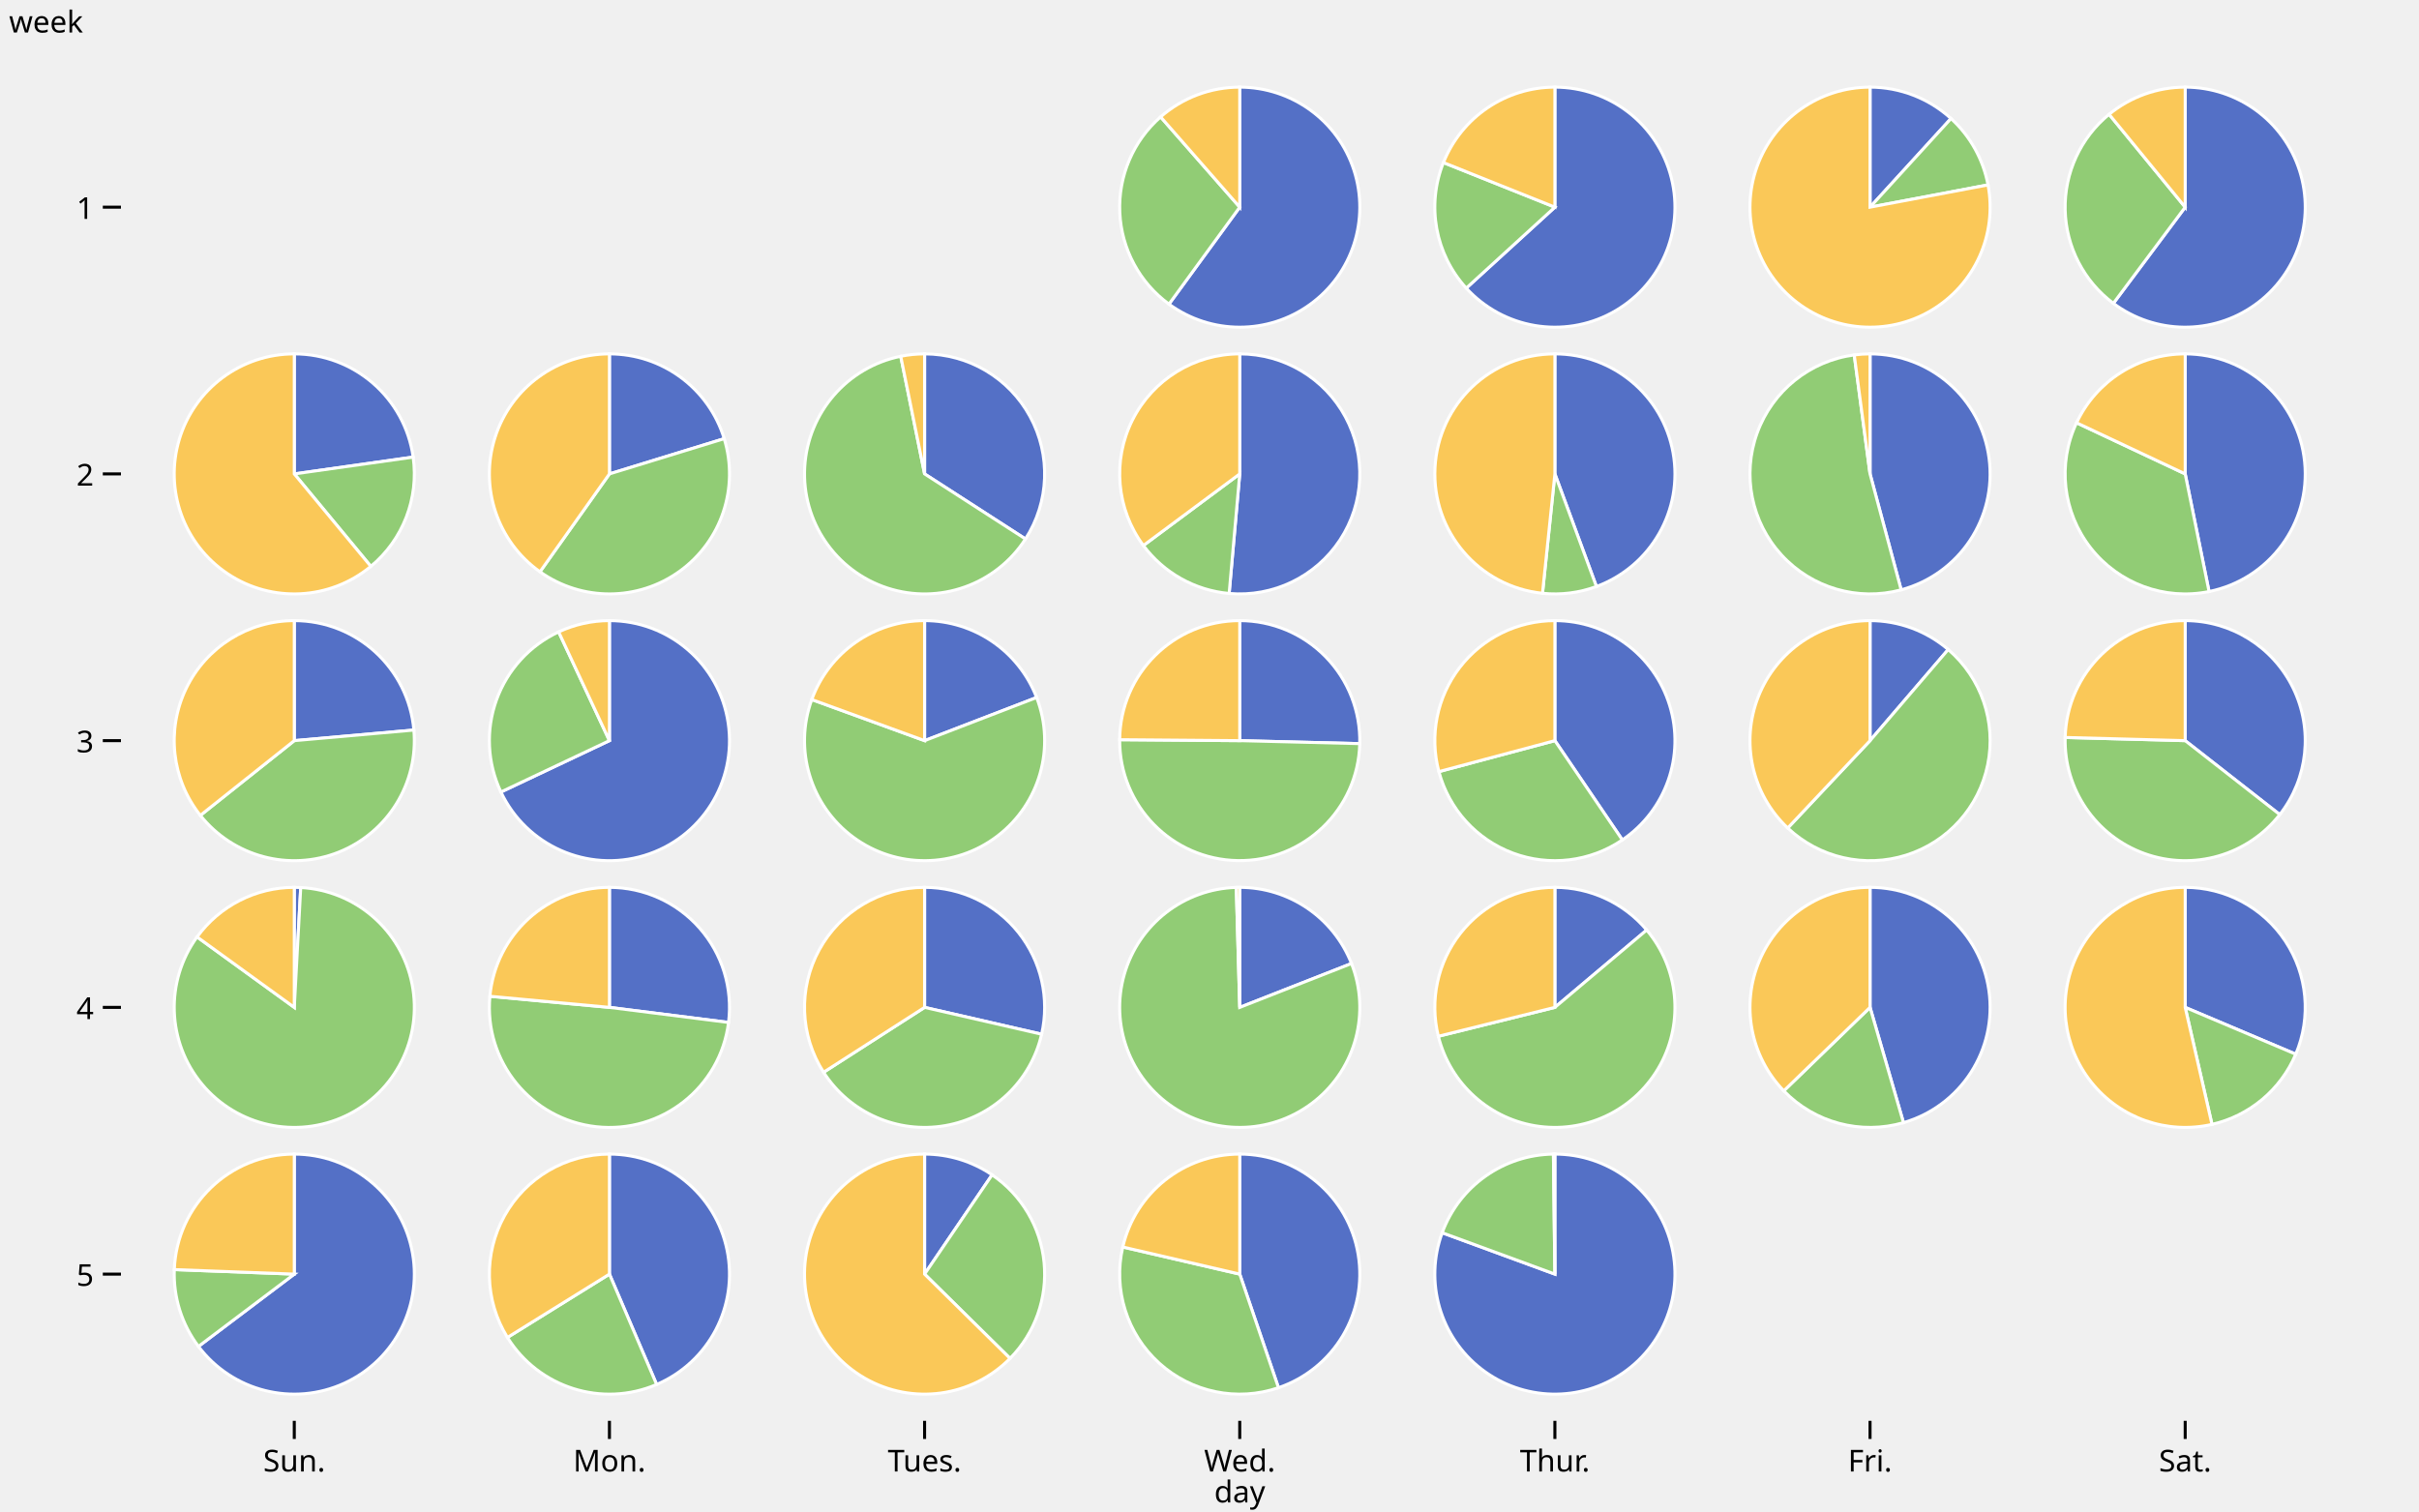
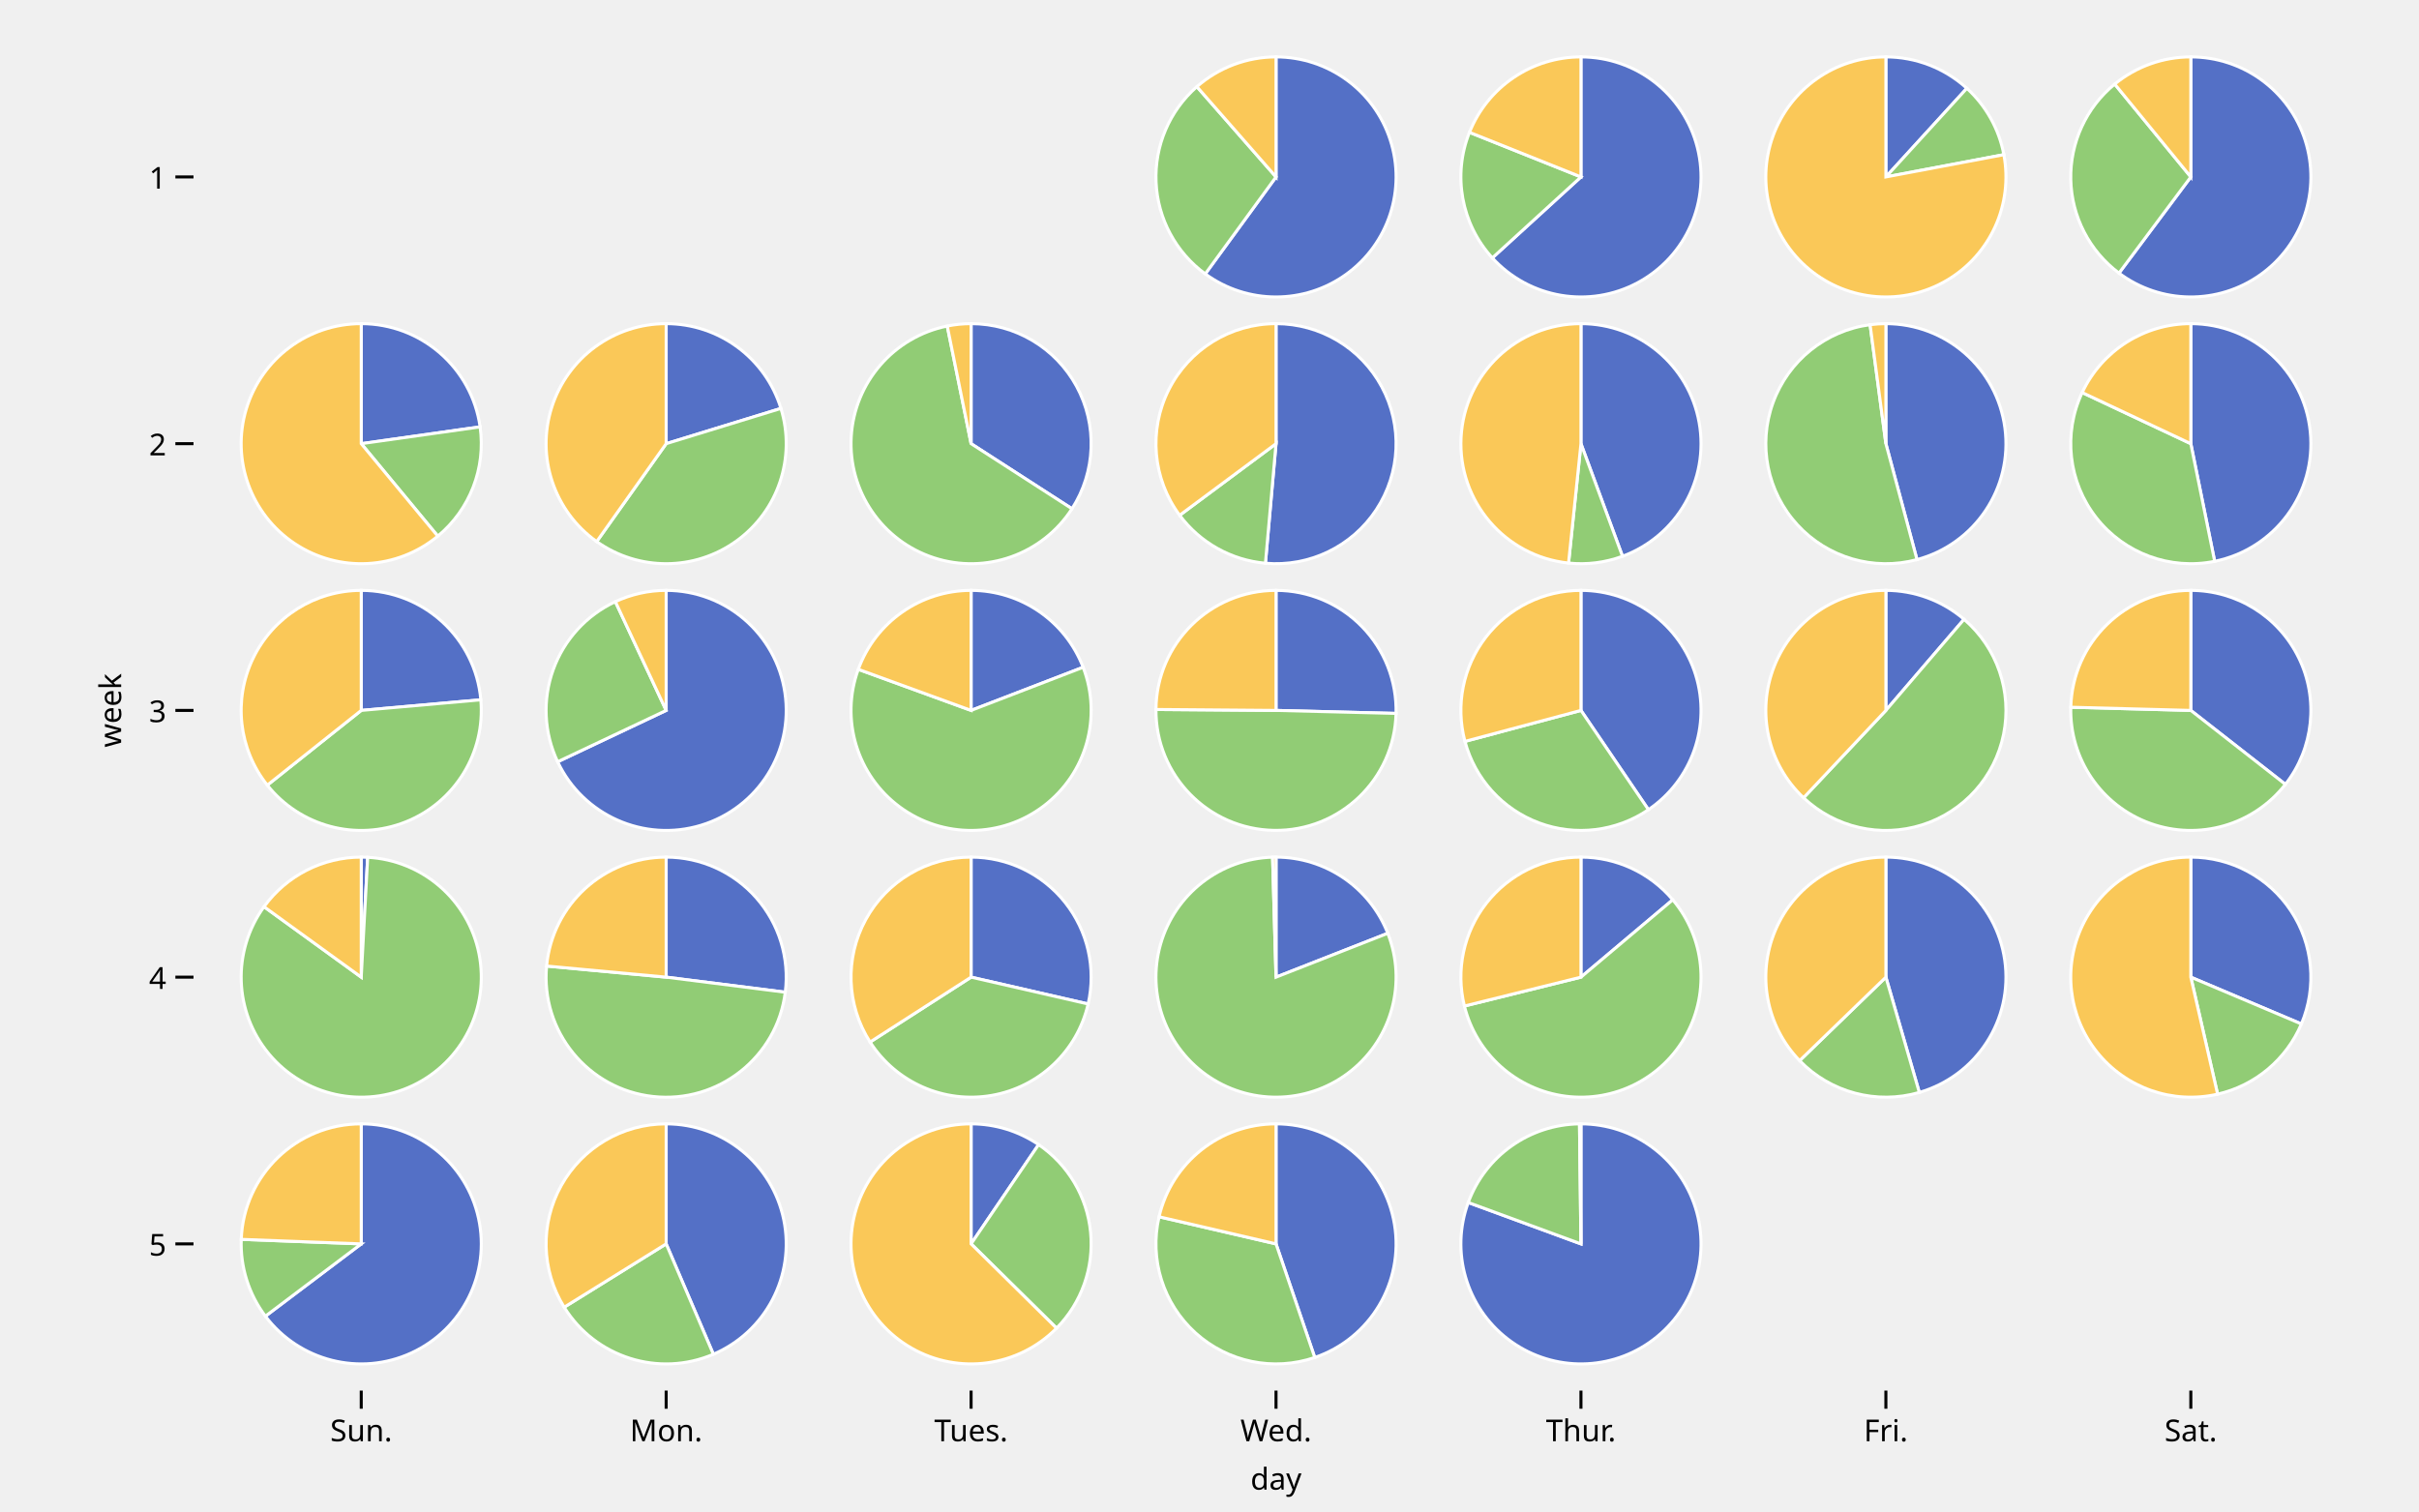
<svg xmlns="http://www.w3.org/2000/svg" width="800" height="500" viewBox="0 0 800 500">
-   <line x1="97.324" y1="470" x2="97.324" y2="476" stroke="currentColor" stroke-width="1" />
-   <line x1="201.549" y1="470" x2="201.549" y2="476" stroke="currentColor" stroke-width="1" />
-   <line x1="305.775" y1="470" x2="305.775" y2="476" stroke="currentColor" stroke-width="1" />
-   <line x1="410" y1="470" x2="410" y2="476" stroke="currentColor" stroke-width="1" />
-   <line x1="514.225" y1="470" x2="514.225" y2="476" stroke="currentColor" stroke-width="1" />
-   <line x1="618.451" y1="470" x2="618.451" y2="476" stroke="currentColor" stroke-width="1" />
-   <line x1="722.676" y1="470" x2="722.676" y2="476" stroke="currentColor" stroke-width="1" />
-   <text x="97.324" y="479" font-family="system-ui, sans-serif" font-size="10" text-anchor="middle" dominant-baseline="text-before-edge" fill="currentColor">Sun.</text>
-   <text x="201.549" y="479" font-family="system-ui, sans-serif" font-size="10" text-anchor="middle" dominant-baseline="text-before-edge" fill="currentColor">Mon.</text>
-   <text x="305.775" y="479" font-family="system-ui, sans-serif" font-size="10" text-anchor="middle" dominant-baseline="text-before-edge" fill="currentColor">Tues.</text>
-   <text x="410" y="479" font-family="system-ui, sans-serif" font-size="10" text-anchor="middle" dominant-baseline="text-before-edge" fill="currentColor">Wed.</text>
-   <text x="514.225" y="479" font-family="system-ui, sans-serif" font-size="10" text-anchor="middle" dominant-baseline="text-before-edge" fill="currentColor">Thur.</text>
-   <text x="618.451" y="479" font-family="system-ui, sans-serif" font-size="10" text-anchor="middle" dominant-baseline="text-before-edge" fill="currentColor">Fri.</text>
-   <text x="722.676" y="479" font-family="system-ui, sans-serif" font-size="10" text-anchor="middle" dominant-baseline="text-before-edge" fill="currentColor">Sat.</text>
-   <text x="410" y="497" font-family="system-ui, sans-serif" font-size="10" text-anchor="middle" fill="currentColor">day</text>
-   <line x1="40" y1="68.529" x2="34" y2="68.529" stroke="currentColor" stroke-width="1" />
-   <line x1="40" y1="156.765" x2="34" y2="156.765" stroke="currentColor" stroke-width="1" />
-   <line x1="40" y1="245" x2="34" y2="245" stroke="currentColor" stroke-width="1" />
-   <line x1="40" y1="333.235" x2="34" y2="333.235" stroke="currentColor" stroke-width="1" />
-   <line x1="40" y1="421.471" x2="34" y2="421.471" stroke="currentColor" stroke-width="1" />
-   <text x="31" y="68.529" font-family="system-ui, sans-serif" font-size="10" text-anchor="end" dominant-baseline="central" fill="currentColor">1</text>
-   <text x="31" y="156.765" font-family="system-ui, sans-serif" font-size="10" text-anchor="end" dominant-baseline="central" fill="currentColor">2</text>
-   <text x="31" y="245" font-family="system-ui, sans-serif" font-size="10" text-anchor="end" dominant-baseline="central" fill="currentColor">3</text>
-   <text x="31" y="333.235" font-family="system-ui, sans-serif" font-size="10" text-anchor="end" dominant-baseline="central" fill="currentColor">4</text>
-   <text x="31" y="421.471" font-family="system-ui, sans-serif" font-size="10" text-anchor="end" dominant-baseline="central" fill="currentColor">5</text>
-   <text x="3" y="3" font-family="system-ui, sans-serif" font-size="10" text-anchor="start" dominant-baseline="text-before-edge" fill="currentColor">week</text>
-   <g transform="translate(363.0986,28.82353)">
-     <path d="M-23.404,32.075A39.706,39.706,0,1,0,0,-39.706L0,0Z" transform="translate(46.90141,39.70588)" fill="#5470c6" stroke="white" />
-     <path d="M-26.173,-29.858A39.706,39.706,0,0,0,-23.404,32.075L0,0Z" transform="translate(46.90141,39.70588)" fill="#91cc75" stroke="white" />
-     <path d="M0,-39.706A39.706,39.706,0,0,0,-26.173,-29.858L0,0Z" transform="translate(46.90141,39.70588)" fill="#fac858" stroke="white" />
+   <line x1="119.465" y1="460" x2="119.465" y2="466" stroke="currentColor" stroke-width="1" />
+   <line x1="220.31" y1="460" x2="220.31" y2="466" stroke="currentColor" stroke-width="1" />
+   <line x1="321.155" y1="460" x2="321.155" y2="466" stroke="currentColor" stroke-width="1" />
+   <line x1="422" y1="460" x2="422" y2="466" stroke="currentColor" stroke-width="1" />
+   <line x1="522.845" y1="460" x2="522.845" y2="466" stroke="currentColor" stroke-width="1" />
+   <line x1="623.69" y1="460" x2="623.69" y2="466" stroke="currentColor" stroke-width="1" />
+   <line x1="724.535" y1="460" x2="724.535" y2="466" stroke="currentColor" stroke-width="1" />
+   <text x="119.465" y="469" font-family="system-ui, sans-serif" font-size="10" text-anchor="middle" dominant-baseline="text-before-edge" fill="currentColor">Sun.</text>
+   <text x="220.31" y="469" font-family="system-ui, sans-serif" font-size="10" text-anchor="middle" dominant-baseline="text-before-edge" fill="currentColor">Mon.</text>
+   <text x="321.155" y="469" font-family="system-ui, sans-serif" font-size="10" text-anchor="middle" dominant-baseline="text-before-edge" fill="currentColor">Tues.</text>
+   <text x="422" y="469" font-family="system-ui, sans-serif" font-size="10" text-anchor="middle" dominant-baseline="text-before-edge" fill="currentColor">Wed.</text>
+   <text x="522.845" y="469" font-family="system-ui, sans-serif" font-size="10" text-anchor="middle" dominant-baseline="text-before-edge" fill="currentColor">Thur.</text>
+   <text x="623.69" y="469" font-family="system-ui, sans-serif" font-size="10" text-anchor="middle" dominant-baseline="text-before-edge" fill="currentColor">Fri.</text>
+   <text x="724.535" y="469" font-family="system-ui, sans-serif" font-size="10" text-anchor="middle" dominant-baseline="text-before-edge" fill="currentColor">Sat.</text>
+   <text x="422" y="485" font-family="system-ui, sans-serif" font-size="10" text-anchor="middle" dominant-baseline="text-before-edge" fill="currentColor">day</text>
+   <line x1="64" y1="58.529" x2="58" y2="58.529" stroke="currentColor" stroke-width="1" />
+   <line x1="64" y1="146.765" x2="58" y2="146.765" stroke="currentColor" stroke-width="1" />
+   <line x1="64" y1="235" x2="58" y2="235" stroke="currentColor" stroke-width="1" />
+   <line x1="64" y1="323.235" x2="58" y2="323.235" stroke="currentColor" stroke-width="1" />
+   <line x1="64" y1="411.471" x2="58" y2="411.471" stroke="currentColor" stroke-width="1" />
+   <text x="55" y="58.529" font-family="system-ui, sans-serif" font-size="10" text-anchor="end" dominant-baseline="central" fill="currentColor">1</text>
+   <text x="55" y="146.765" font-family="system-ui, sans-serif" font-size="10" text-anchor="end" dominant-baseline="central" fill="currentColor">2</text>
+   <text x="55" y="235" font-family="system-ui, sans-serif" font-size="10" text-anchor="end" dominant-baseline="central" fill="currentColor">3</text>
+   <text x="55" y="323.235" font-family="system-ui, sans-serif" font-size="10" text-anchor="end" dominant-baseline="central" fill="currentColor">4</text>
+   <text x="55" y="411.471" font-family="system-ui, sans-serif" font-size="10" text-anchor="end" dominant-baseline="central" fill="currentColor">5</text>
+   <text x="43" y="235" transform="rotate(-90,43,235)" font-family="system-ui, sans-serif" font-size="10" text-anchor="middle" dominant-baseline="text-after-edge" fill="currentColor">week</text>
+   <g transform="translate(376.6197,18.82353)">
+     <path d="M-23.404,32.075A39.706,39.706,0,1,0,0,-39.706L0,0Z" transform="translate(45.38028,39.70588)" fill="#5470c6" stroke="white" />
+     <path d="M-26.173,-29.858A39.706,39.706,0,0,0,-23.404,32.075L0,0Z" transform="translate(45.38028,39.70588)" fill="#91cc75" stroke="white" />
+     <path d="M0,-39.706A39.706,39.706,0,0,0,-26.173,-29.858L0,0Z" transform="translate(45.38028,39.70588)" fill="#fac858" stroke="white" />
  </g>
-   <g transform="translate(363.0986,117.0588)">
-     <path d="M-3.505,39.551A39.706,39.706,0,1,0,0,-39.706L0,0Z" transform="translate(46.90141,39.70588)" fill="#5470c6" stroke="white" />
-     <path d="M-31.869,23.683A39.706,39.706,0,0,0,-3.505,39.551L0,0Z" transform="translate(46.90141,39.70588)" fill="#91cc75" stroke="white" />
-     <path d="M0,-39.706A39.706,39.706,0,0,0,-31.869,23.683L0,0Z" transform="translate(46.90141,39.70588)" fill="#fac858" stroke="white" />
+   <g transform="translate(376.6197,107.0588)">
+     <path d="M-3.505,39.551A39.706,39.706,0,1,0,0,-39.706L0,0Z" transform="translate(45.38028,39.70588)" fill="#5470c6" stroke="white" />
+     <path d="M-31.869,23.683A39.706,39.706,0,0,0,-3.505,39.551L0,0Z" transform="translate(45.38028,39.70588)" fill="#91cc75" stroke="white" />
+     <path d="M0,-39.706A39.706,39.706,0,0,0,-31.869,23.683L0,0Z" transform="translate(45.38028,39.70588)" fill="#fac858" stroke="white" />
  </g>
-   <g transform="translate(363.0986,205.2941)">
-     <path d="M39.693,0.993A39.706,39.706,0,0,0,0,-39.706L0,0Z" transform="translate(46.90141,39.70588)" fill="#5470c6" stroke="white" />
-     <path d="M-39.705,-0.311A39.706,39.706,0,0,0,39.693,0.993L0,0Z" transform="translate(46.90141,39.70588)" fill="#91cc75" stroke="white" />
-     <path d="M0,-39.706A39.706,39.706,0,0,0,-39.705,-0.311L0,0Z" transform="translate(46.90141,39.70588)" fill="#fac858" stroke="white" />
+   <g transform="translate(376.6197,195.2941)">
+     <path d="M39.693,0.993A39.706,39.706,0,0,0,0,-39.706L0,0Z" transform="translate(45.38028,39.70588)" fill="#5470c6" stroke="white" />
+     <path d="M-39.705,-0.311A39.706,39.706,0,0,0,39.693,0.993L0,0Z" transform="translate(45.38028,39.70588)" fill="#91cc75" stroke="white" />
+     <path d="M0,-39.706A39.706,39.706,0,0,0,-39.705,-0.311L0,0Z" transform="translate(45.38028,39.70588)" fill="#fac858" stroke="white" />
  </g>
-   <g transform="translate(363.0986,293.5294)">
-     <path d="M36.96,-14.508A39.706,39.706,0,0,0,0,-39.706L0,0Z" transform="translate(46.90141,39.70588)" fill="#5470c6" stroke="white" />
-     <path d="M-1.136,-39.69A39.706,39.706,0,1,0,36.96,-14.508L0,0Z" transform="translate(46.90141,39.70588)" fill="#91cc75" stroke="white" />
-     <path d="M0,-39.706A39.706,39.706,0,0,0,-1.136,-39.69L0,0Z" transform="translate(46.90141,39.70588)" fill="#fac858" stroke="white" />
+   <g transform="translate(376.6197,283.5294)">
+     <path d="M36.96,-14.508A39.706,39.706,0,0,0,0,-39.706L0,0Z" transform="translate(45.38028,39.70588)" fill="#5470c6" stroke="white" />
+     <path d="M-1.136,-39.69A39.706,39.706,0,1,0,36.96,-14.508L0,0Z" transform="translate(45.38028,39.70588)" fill="#91cc75" stroke="white" />
+     <path d="M0,-39.706A39.706,39.706,0,0,0,-1.136,-39.69L0,0Z" transform="translate(45.38028,39.70588)" fill="#fac858" stroke="white" />
  </g>
-   <g transform="translate(363.0986,381.7647)">
-     <path d="M12.811,37.582A39.706,39.706,0,0,0,0,-39.706L0,0Z" transform="translate(46.90141,39.70588)" fill="#5470c6" stroke="white" />
-     <path d="M-38.68,-8.969A39.706,39.706,0,0,0,12.811,37.582L0,0Z" transform="translate(46.90141,39.70588)" fill="#91cc75" stroke="white" />
-     <path d="M0,-39.706A39.706,39.706,0,0,0,-38.68,-8.969L0,0Z" transform="translate(46.90141,39.70588)" fill="#fac858" stroke="white" />
+   <g transform="translate(376.6197,371.7647)">
+     <path d="M12.811,37.582A39.706,39.706,0,0,0,0,-39.706L0,0Z" transform="translate(45.38028,39.70588)" fill="#5470c6" stroke="white" />
+     <path d="M-38.68,-8.969A39.706,39.706,0,0,0,12.811,37.582L0,0Z" transform="translate(45.38028,39.70588)" fill="#91cc75" stroke="white" />
+     <path d="M0,-39.706A39.706,39.706,0,0,0,-38.68,-8.969L0,0Z" transform="translate(45.38028,39.70588)" fill="#fac858" stroke="white" />
  </g>
-   <g transform="translate(467.3239,28.82353)">
-     <path d="M-29.312,26.784A39.706,39.706,0,1,0,0,-39.706L0,0Z" transform="translate(46.90141,39.70588)" fill="#5470c6" stroke="white" />
-     <path d="M-36.862,-14.755A39.706,39.706,0,0,0,-29.312,26.784L0,0Z" transform="translate(46.90141,39.70588)" fill="#91cc75" stroke="white" />
-     <path d="M0,-39.706A39.706,39.706,0,0,0,-36.862,-14.755L0,0Z" transform="translate(46.90141,39.70588)" fill="#fac858" stroke="white" />
+   <g transform="translate(477.4648,18.82353)">
+     <path d="M-29.312,26.784A39.706,39.706,0,1,0,0,-39.706L0,0Z" transform="translate(45.38028,39.70588)" fill="#5470c6" stroke="white" />
+     <path d="M-36.862,-14.755A39.706,39.706,0,0,0,-29.312,26.784L0,0Z" transform="translate(45.38028,39.70588)" fill="#91cc75" stroke="white" />
+     <path d="M0,-39.706A39.706,39.706,0,0,0,-36.862,-14.755L0,0Z" transform="translate(45.38028,39.70588)" fill="#fac858" stroke="white" />
  </g>
-   <g transform="translate(467.3239,117.0588)">
-     <path d="M13.745,37.251A39.706,39.706,0,0,0,0,-39.706L0,0Z" transform="translate(46.90141,39.70588)" fill="#5470c6" stroke="white" />
-     <path d="M-4.102,39.493A39.706,39.706,0,0,0,13.745,37.251L0,0Z" transform="translate(46.90141,39.70588)" fill="#91cc75" stroke="white" />
-     <path d="M0,-39.706A39.706,39.706,0,0,0,-4.102,39.493L0,0Z" transform="translate(46.90141,39.70588)" fill="#fac858" stroke="white" />
+   <g transform="translate(477.4648,107.0588)">
+     <path d="M13.745,37.251A39.706,39.706,0,0,0,0,-39.706L0,0Z" transform="translate(45.38028,39.70588)" fill="#5470c6" stroke="white" />
+     <path d="M-4.102,39.493A39.706,39.706,0,0,0,13.745,37.251L0,0Z" transform="translate(45.38028,39.70588)" fill="#91cc75" stroke="white" />
+     <path d="M0,-39.706A39.706,39.706,0,0,0,-4.102,39.493L0,0Z" transform="translate(45.38028,39.70588)" fill="#fac858" stroke="white" />
  </g>
-   <g transform="translate(467.3239,205.2941)">
-     <path d="M22.315,32.842A39.706,39.706,0,0,0,0,-39.706L0,0Z" transform="translate(46.90141,39.70588)" fill="#5470c6" stroke="white" />
-     <path d="M-38.361,10.247A39.706,39.706,0,0,0,22.315,32.842L0,0Z" transform="translate(46.90141,39.70588)" fill="#91cc75" stroke="white" />
-     <path d="M0,-39.706A39.706,39.706,0,0,0,-38.361,10.247L0,0Z" transform="translate(46.90141,39.70588)" fill="#fac858" stroke="white" />
+   <g transform="translate(477.4648,195.2941)">
+     <path d="M22.315,32.842A39.706,39.706,0,0,0,0,-39.706L0,0Z" transform="translate(45.38028,39.70588)" fill="#5470c6" stroke="white" />
+     <path d="M-38.361,10.247A39.706,39.706,0,0,0,22.315,32.842L0,0Z" transform="translate(45.38028,39.70588)" fill="#91cc75" stroke="white" />
+     <path d="M0,-39.706A39.706,39.706,0,0,0,-38.361,10.247L0,0Z" transform="translate(45.38028,39.70588)" fill="#fac858" stroke="white" />
  </g>
-   <g transform="translate(467.3239,293.5294)">
-     <path d="M30.363,-25.586A39.706,39.706,0,0,0,0,-39.706L0,0Z" transform="translate(46.90141,39.70588)" fill="#5470c6" stroke="white" />
-     <path d="M-38.539,9.554A39.706,39.706,0,1,0,30.363,-25.586L0,0Z" transform="translate(46.90141,39.70588)" fill="#91cc75" stroke="white" />
-     <path d="M0,-39.706A39.706,39.706,0,0,0,-38.539,9.554L0,0Z" transform="translate(46.90141,39.70588)" fill="#fac858" stroke="white" />
+   <g transform="translate(477.4648,283.5294)">
+     <path d="M30.363,-25.586A39.706,39.706,0,0,0,0,-39.706L0,0Z" transform="translate(45.38028,39.70588)" fill="#5470c6" stroke="white" />
+     <path d="M-38.539,9.554A39.706,39.706,0,1,0,30.363,-25.586L0,0Z" transform="translate(45.38028,39.70588)" fill="#91cc75" stroke="white" />
+     <path d="M0,-39.706A39.706,39.706,0,0,0,-38.539,9.554L0,0Z" transform="translate(45.38028,39.70588)" fill="#fac858" stroke="white" />
  </g>
-   <g transform="translate(467.3239,381.7647)">
-     <path d="M-37.271,-13.689A39.706,39.706,0,1,0,0,-39.706L0,0Z" transform="translate(46.90141,39.70588)" fill="#5470c6" stroke="white" />
-     <path d="M-0.482,-39.703A39.706,39.706,0,0,0,-37.271,-13.689L0,0Z" transform="translate(46.90141,39.70588)" fill="#91cc75" stroke="white" />
-     <path d="M0,-39.706A39.706,39.706,0,0,0,-0.482,-39.703L0,0Z" transform="translate(46.90141,39.70588)" fill="#fac858" stroke="white" />
+   <g transform="translate(477.4648,371.7647)">
+     <path d="M-37.271,-13.689A39.706,39.706,0,1,0,0,-39.706L0,0Z" transform="translate(45.38028,39.70588)" fill="#5470c6" stroke="white" />
+     <path d="M-0.482,-39.703A39.706,39.706,0,0,0,-37.271,-13.689L0,0Z" transform="translate(45.38028,39.70588)" fill="#91cc75" stroke="white" />
+     <path d="M0,-39.706A39.706,39.706,0,0,0,-0.482,-39.703L0,0Z" transform="translate(45.38028,39.70588)" fill="#fac858" stroke="white" />
  </g>
-   <g transform="translate(571.5493,28.82353)">
-     <path d="M26.778,-29.317A39.706,39.706,0,0,0,0,-39.706L0,0Z" transform="translate(46.90141,39.70588)" fill="#5470c6" stroke="white" />
-     <path d="M39.017,-7.365A39.706,39.706,0,0,0,26.778,-29.317L0,0Z" transform="translate(46.90141,39.70588)" fill="#91cc75" stroke="white" />
-     <path d="M0,-39.706A39.706,39.706,0,1,0,39.017,-7.365L0,0Z" transform="translate(46.90141,39.70588)" fill="#fac858" stroke="white" />
+   <g transform="translate(578.3099,18.82353)">
+     <path d="M26.778,-29.317A39.706,39.706,0,0,0,0,-39.706L0,0Z" transform="translate(45.38028,39.70588)" fill="#5470c6" stroke="white" />
+     <path d="M39.017,-7.365A39.706,39.706,0,0,0,26.778,-29.317L0,0Z" transform="translate(45.38028,39.70588)" fill="#91cc75" stroke="white" />
+     <path d="M0,-39.706A39.706,39.706,0,1,0,39.017,-7.365L0,0Z" transform="translate(45.38028,39.70588)" fill="#fac858" stroke="white" />
  </g>
-   <g transform="translate(571.5493,117.0588)">
-     <path d="M10.288,38.35A39.706,39.706,0,0,0,0,-39.706L0,0Z" transform="translate(46.90141,39.70588)" fill="#5470c6" stroke="white" />
-     <path d="M-5.224,-39.361A39.706,39.706,0,1,0,10.288,38.35L0,0Z" transform="translate(46.90141,39.70588)" fill="#91cc75" stroke="white" />
-     <path d="M0,-39.706A39.706,39.706,0,0,0,-5.224,-39.361L0,0Z" transform="translate(46.90141,39.70588)" fill="#fac858" stroke="white" />
+   <g transform="translate(578.3099,107.0588)">
+     <path d="M10.288,38.35A39.706,39.706,0,0,0,0,-39.706L0,0Z" transform="translate(45.38028,39.70588)" fill="#5470c6" stroke="white" />
+     <path d="M-5.224,-39.361A39.706,39.706,0,1,0,10.288,38.35L0,0Z" transform="translate(45.38028,39.70588)" fill="#91cc75" stroke="white" />
+     <path d="M0,-39.706A39.706,39.706,0,0,0,-5.224,-39.361L0,0Z" transform="translate(45.38028,39.70588)" fill="#fac858" stroke="white" />
  </g>
-   <g transform="translate(571.5493,205.2941)">
-     <path d="M25.852,-30.137A39.706,39.706,0,0,0,0,-39.706L0,0Z" transform="translate(46.90141,39.70588)" fill="#5470c6" stroke="white" />
-     <path d="M-27.225,28.902A39.706,39.706,0,1,0,25.852,-30.137L0,0Z" transform="translate(46.90141,39.70588)" fill="#91cc75" stroke="white" />
-     <path d="M0,-39.706A39.706,39.706,0,0,0,-27.225,28.902L0,0Z" transform="translate(46.90141,39.70588)" fill="#fac858" stroke="white" />
+   <g transform="translate(578.3099,195.2941)">
+     <path d="M25.852,-30.137A39.706,39.706,0,0,0,0,-39.706L0,0Z" transform="translate(45.38028,39.70588)" fill="#5470c6" stroke="white" />
+     <path d="M-27.225,28.902A39.706,39.706,0,1,0,25.852,-30.137L0,0Z" transform="translate(45.38028,39.70588)" fill="#91cc75" stroke="white" />
+     <path d="M0,-39.706A39.706,39.706,0,0,0,-27.225,28.902L0,0Z" transform="translate(45.38028,39.70588)" fill="#fac858" stroke="white" />
  </g>
-   <g transform="translate(571.5493,293.5294)">
-     <path d="M11.059,38.135A39.706,39.706,0,0,0,0,-39.706L0,0Z" transform="translate(46.90141,39.70588)" fill="#5470c6" stroke="white" />
-     <path d="M-28.527,27.618A39.706,39.706,0,0,0,11.059,38.135L0,0Z" transform="translate(46.90141,39.70588)" fill="#91cc75" stroke="white" />
-     <path d="M0,-39.706A39.706,39.706,0,0,0,-28.527,27.618L0,0Z" transform="translate(46.90141,39.70588)" fill="#fac858" stroke="white" />
+   <g transform="translate(578.3099,283.5294)">
+     <path d="M11.059,38.135A39.706,39.706,0,0,0,0,-39.706L0,0Z" transform="translate(45.38028,39.70588)" fill="#5470c6" stroke="white" />
+     <path d="M-28.527,27.618A39.706,39.706,0,0,0,11.059,38.135L0,0Z" transform="translate(45.38028,39.70588)" fill="#91cc75" stroke="white" />
+     <path d="M0,-39.706A39.706,39.706,0,0,0,-28.527,27.618L0,0Z" transform="translate(45.38028,39.70588)" fill="#fac858" stroke="white" />
  </g>
-   <g transform="translate(675.7746,28.82353)">
-     <path d="M-23.755,31.816A39.706,39.706,0,1,0,0,-39.706L0,0Z" transform="translate(46.90141,39.70588)" fill="#5470c6" stroke="white" />
-     <path d="M-25.163,-30.715A39.706,39.706,0,0,0,-23.755,31.816L0,0Z" transform="translate(46.90141,39.70588)" fill="#91cc75" stroke="white" />
-     <path d="M0,-39.706A39.706,39.706,0,0,0,-25.163,-30.715L0,0Z" transform="translate(46.90141,39.70588)" fill="#fac858" stroke="white" />
+   <g transform="translate(679.1549,18.82353)">
+     <path d="M-23.755,31.816A39.706,39.706,0,1,0,0,-39.706L0,0Z" transform="translate(45.38028,39.70588)" fill="#5470c6" stroke="white" />
+     <path d="M-25.163,-30.715A39.706,39.706,0,0,0,-23.755,31.816L0,0Z" transform="translate(45.38028,39.70588)" fill="#91cc75" stroke="white" />
+     <path d="M0,-39.706A39.706,39.706,0,0,0,-25.163,-30.715L0,0Z" transform="translate(45.38028,39.70588)" fill="#fac858" stroke="white" />
  </g>
-   <g transform="translate(675.7746,117.0588)">
-     <path d="M7.894,38.913A39.706,39.706,0,0,0,0,-39.706L0,0Z" transform="translate(46.90141,39.70588)" fill="#5470c6" stroke="white" />
-     <path d="M-35.924,-16.913A39.706,39.706,0,0,0,7.894,38.913L0,0Z" transform="translate(46.90141,39.70588)" fill="#91cc75" stroke="white" />
-     <path d="M0,-39.706A39.706,39.706,0,0,0,-35.924,-16.913L0,0Z" transform="translate(46.90141,39.70588)" fill="#fac858" stroke="white" />
+   <g transform="translate(679.1549,107.0588)">
+     <path d="M7.894,38.913A39.706,39.706,0,0,0,0,-39.706L0,0Z" transform="translate(45.38028,39.70588)" fill="#5470c6" stroke="white" />
+     <path d="M-35.924,-16.913A39.706,39.706,0,0,0,7.894,38.913L0,0Z" transform="translate(45.38028,39.70588)" fill="#91cc75" stroke="white" />
+     <path d="M0,-39.706A39.706,39.706,0,0,0,-35.924,-16.913L0,0Z" transform="translate(45.38028,39.70588)" fill="#fac858" stroke="white" />
  </g>
-   <g transform="translate(675.7746,205.2941)">
-     <path d="M31.279,24.458A39.706,39.706,0,0,0,0,-39.706L0,0Z" transform="translate(46.90141,39.70588)" fill="#5470c6" stroke="white" />
-     <path d="M-39.692,-1.05A39.706,39.706,0,0,0,31.279,24.458L0,0Z" transform="translate(46.90141,39.70588)" fill="#91cc75" stroke="white" />
-     <path d="M0,-39.706A39.706,39.706,0,0,0,-39.692,-1.05L0,0Z" transform="translate(46.90141,39.70588)" fill="#fac858" stroke="white" />
+   <g transform="translate(679.1549,195.2941)">
+     <path d="M31.279,24.458A39.706,39.706,0,0,0,0,-39.706L0,0Z" transform="translate(45.38028,39.70588)" fill="#5470c6" stroke="white" />
+     <path d="M-39.692,-1.05A39.706,39.706,0,0,0,31.279,24.458L0,0Z" transform="translate(45.38028,39.70588)" fill="#91cc75" stroke="white" />
+     <path d="M0,-39.706A39.706,39.706,0,0,0,-39.692,-1.05L0,0Z" transform="translate(45.38028,39.70588)" fill="#fac858" stroke="white" />
  </g>
-   <g transform="translate(675.7746,293.5294)">
-     <path d="M36.563,15.481A39.706,39.706,0,0,0,0,-39.706L0,0Z" transform="translate(46.90141,39.70588)" fill="#5470c6" stroke="white" />
-     <path d="M8.861,38.704A39.706,39.706,0,0,0,36.563,15.481L0,0Z" transform="translate(46.90141,39.70588)" fill="#91cc75" stroke="white" />
-     <path d="M0,-39.706A39.706,39.706,0,1,0,8.861,38.704L0,0Z" transform="translate(46.90141,39.70588)" fill="#fac858" stroke="white" />
+   <g transform="translate(679.1549,283.5294)">
+     <path d="M36.563,15.481A39.706,39.706,0,0,0,0,-39.706L0,0Z" transform="translate(45.38028,39.70588)" fill="#5470c6" stroke="white" />
+     <path d="M8.861,38.704A39.706,39.706,0,0,0,36.563,15.481L0,0Z" transform="translate(45.38028,39.70588)" fill="#91cc75" stroke="white" />
+     <path d="M0,-39.706A39.706,39.706,0,1,0,8.861,38.704L0,0Z" transform="translate(45.38028,39.70588)" fill="#fac858" stroke="white" />
  </g>
-   <g transform="translate(50.42254,117.0588)">
-     <path d="M39.315,-5.561A39.706,39.706,0,0,0,0,-39.706L0,0Z" transform="translate(46.90141,39.70588)" fill="#5470c6" stroke="white" />
-     <path d="M25.319,30.586A39.706,39.706,0,0,0,39.315,-5.561L0,0Z" transform="translate(46.90141,39.70588)" fill="#91cc75" stroke="white" />
-     <path d="M0,-39.706A39.706,39.706,0,1,0,25.319,30.586L0,0Z" transform="translate(46.90141,39.70588)" fill="#fac858" stroke="white" />
+   <g transform="translate(74.08451,107.0588)">
+     <path d="M39.315,-5.561A39.706,39.706,0,0,0,0,-39.706L0,0Z" transform="translate(45.38028,39.70588)" fill="#5470c6" stroke="white" />
+     <path d="M25.319,30.586A39.706,39.706,0,0,0,39.315,-5.561L0,0Z" transform="translate(45.38028,39.70588)" fill="#91cc75" stroke="white" />
+     <path d="M0,-39.706A39.706,39.706,0,1,0,25.319,30.586L0,0Z" transform="translate(45.38028,39.70588)" fill="#fac858" stroke="white" />
  </g>
-   <g transform="translate(50.42254,205.2941)">
-     <path d="M39.551,-3.507A39.706,39.706,0,0,0,0,-39.706L0,0Z" transform="translate(46.90141,39.70588)" fill="#5470c6" stroke="white" />
-     <path d="M-31.068,24.726A39.706,39.706,0,0,0,39.551,-3.507L0,0Z" transform="translate(46.90141,39.70588)" fill="#91cc75" stroke="white" />
-     <path d="M0,-39.706A39.706,39.706,0,0,0,-31.068,24.726L0,0Z" transform="translate(46.90141,39.70588)" fill="#fac858" stroke="white" />
+   <g transform="translate(74.08451,195.2941)">
+     <path d="M39.551,-3.507A39.706,39.706,0,0,0,0,-39.706L0,0Z" transform="translate(45.38028,39.70588)" fill="#5470c6" stroke="white" />
+     <path d="M-31.068,24.726A39.706,39.706,0,0,0,39.551,-3.507L0,0Z" transform="translate(45.38028,39.70588)" fill="#91cc75" stroke="white" />
+     <path d="M0,-39.706A39.706,39.706,0,0,0,-31.068,24.726L0,0Z" transform="translate(45.38028,39.70588)" fill="#fac858" stroke="white" />
  </g>
-   <g transform="translate(50.42254,293.5294)">
-     <path d="M2.132,-39.649A39.706,39.706,0,0,0,0,-39.706L0,0Z" transform="translate(46.90141,39.70588)" fill="#5470c6" stroke="white" />
-     <path d="M-32.15,-23.3A39.706,39.706,0,1,0,2.132,-39.649L0,0Z" transform="translate(46.90141,39.70588)" fill="#91cc75" stroke="white" />
-     <path d="M0,-39.706A39.706,39.706,0,0,0,-32.15,-23.3L0,0Z" transform="translate(46.90141,39.70588)" fill="#fac858" stroke="white" />
+   <g transform="translate(74.08451,283.5294)">
+     <path d="M2.132,-39.649A39.706,39.706,0,0,0,0,-39.706L0,0Z" transform="translate(45.38028,39.70588)" fill="#5470c6" stroke="white" />
+     <path d="M-32.15,-23.3A39.706,39.706,0,1,0,2.132,-39.649L0,0Z" transform="translate(45.38028,39.70588)" fill="#91cc75" stroke="white" />
+     <path d="M0,-39.706A39.706,39.706,0,0,0,-32.15,-23.3L0,0Z" transform="translate(45.38028,39.70588)" fill="#fac858" stroke="white" />
  </g>
-   <g transform="translate(50.42254,381.7647)">
-     <path d="M-31.693,23.919A39.706,39.706,0,1,0,0,-39.706L0,0Z" transform="translate(46.90141,39.70588)" fill="#5470c6" stroke="white" />
-     <path d="M-39.678,-1.496A39.706,39.706,0,0,0,-31.693,23.919L0,0Z" transform="translate(46.90141,39.70588)" fill="#91cc75" stroke="white" />
-     <path d="M0,-39.706A39.706,39.706,0,0,0,-39.678,-1.496L0,0Z" transform="translate(46.90141,39.70588)" fill="#fac858" stroke="white" />
+   <g transform="translate(74.08451,371.7647)">
+     <path d="M-31.693,23.919A39.706,39.706,0,1,0,0,-39.706L0,0Z" transform="translate(45.38028,39.70588)" fill="#5470c6" stroke="white" />
+     <path d="M-39.678,-1.496A39.706,39.706,0,0,0,-31.693,23.919L0,0Z" transform="translate(45.38028,39.70588)" fill="#91cc75" stroke="white" />
+     <path d="M0,-39.706A39.706,39.706,0,0,0,-39.678,-1.496L0,0Z" transform="translate(45.38028,39.70588)" fill="#fac858" stroke="white" />
  </g>
-   <g transform="translate(154.6479,117.0588)">
-     <path d="M37.956,-11.658A39.706,39.706,0,0,0,0,-39.706L0,0Z" transform="translate(46.90141,39.70588)" fill="#5470c6" stroke="white" />
-     <path d="M-22.974,32.384A39.706,39.706,0,0,0,37.956,-11.658L0,0Z" transform="translate(46.90141,39.70588)" fill="#91cc75" stroke="white" />
-     <path d="M0,-39.706A39.706,39.706,0,0,0,-22.974,32.384L0,0Z" transform="translate(46.90141,39.70588)" fill="#fac858" stroke="white" />
+   <g transform="translate(174.9296,107.0588)">
+     <path d="M37.956,-11.658A39.706,39.706,0,0,0,0,-39.706L0,0Z" transform="translate(45.38028,39.70588)" fill="#5470c6" stroke="white" />
+     <path d="M-22.974,32.384A39.706,39.706,0,0,0,37.956,-11.658L0,0Z" transform="translate(45.38028,39.70588)" fill="#91cc75" stroke="white" />
+     <path d="M0,-39.706A39.706,39.706,0,0,0,-22.974,32.384L0,0Z" transform="translate(45.38028,39.70588)" fill="#fac858" stroke="white" />
  </g>
-   <g transform="translate(154.6479,205.2941)">
-     <path d="M-35.888,16.989A39.706,39.706,0,1,0,0,-39.706L0,0Z" transform="translate(46.90141,39.70588)" fill="#5470c6" stroke="white" />
-     <path d="M-16.799,-35.977A39.706,39.706,0,0,0,-35.888,16.989L0,0Z" transform="translate(46.90141,39.70588)" fill="#91cc75" stroke="white" />
-     <path d="M0,-39.706A39.706,39.706,0,0,0,-16.799,-35.977L0,0Z" transform="translate(46.90141,39.70588)" fill="#fac858" stroke="white" />
+   <g transform="translate(174.9296,195.2941)">
+     <path d="M-35.888,16.989A39.706,39.706,0,1,0,0,-39.706L0,0Z" transform="translate(45.38028,39.70588)" fill="#5470c6" stroke="white" />
+     <path d="M-16.799,-35.977A39.706,39.706,0,0,0,-35.888,16.989L0,0Z" transform="translate(45.38028,39.70588)" fill="#91cc75" stroke="white" />
+     <path d="M0,-39.706A39.706,39.706,0,0,0,-16.799,-35.977L0,0Z" transform="translate(45.38028,39.70588)" fill="#fac858" stroke="white" />
  </g>
-   <g transform="translate(154.6479,293.5294)">
-     <path d="M39.392,4.984A39.706,39.706,0,0,0,0,-39.706L0,0Z" transform="translate(46.90141,39.70588)" fill="#5470c6" stroke="white" />
-     <path d="M-39.536,-3.674A39.706,39.706,0,0,0,39.392,4.984L0,0Z" transform="translate(46.90141,39.70588)" fill="#91cc75" stroke="white" />
-     <path d="M0,-39.706A39.706,39.706,0,0,0,-39.536,-3.674L0,0Z" transform="translate(46.90141,39.70588)" fill="#fac858" stroke="white" />
+   <g transform="translate(174.9296,283.5294)">
+     <path d="M39.392,4.984A39.706,39.706,0,0,0,0,-39.706L0,0Z" transform="translate(45.38028,39.70588)" fill="#5470c6" stroke="white" />
+     <path d="M-39.536,-3.674A39.706,39.706,0,0,0,39.392,4.984L0,0Z" transform="translate(45.38028,39.70588)" fill="#91cc75" stroke="white" />
+     <path d="M0,-39.706A39.706,39.706,0,0,0,-39.536,-3.674L0,0Z" transform="translate(45.38028,39.70588)" fill="#fac858" stroke="white" />
  </g>
-   <g transform="translate(154.6479,381.7647)">
-     <path d="M15.611,36.508A39.706,39.706,0,0,0,0,-39.706L0,0Z" transform="translate(46.90141,39.70588)" fill="#5470c6" stroke="white" />
-     <path d="M-33.729,20.949A39.706,39.706,0,0,0,15.611,36.508L0,0Z" transform="translate(46.90141,39.70588)" fill="#91cc75" stroke="white" />
-     <path d="M0,-39.706A39.706,39.706,0,0,0,-33.729,20.949L0,0Z" transform="translate(46.90141,39.70588)" fill="#fac858" stroke="white" />
+   <g transform="translate(174.9296,371.7647)">
+     <path d="M15.611,36.508A39.706,39.706,0,0,0,0,-39.706L0,0Z" transform="translate(45.38028,39.70588)" fill="#5470c6" stroke="white" />
+     <path d="M-33.729,20.949A39.706,39.706,0,0,0,15.611,36.508L0,0Z" transform="translate(45.38028,39.70588)" fill="#91cc75" stroke="white" />
+     <path d="M0,-39.706A39.706,39.706,0,0,0,-33.729,20.949L0,0Z" transform="translate(45.38028,39.70588)" fill="#fac858" stroke="white" />
  </g>
-   <g transform="translate(258.8732,117.0588)">
-     <path d="M33.366,21.524A39.706,39.706,0,0,0,0,-39.706L0,0Z" transform="translate(46.90141,39.70588)" fill="#5470c6" stroke="white" />
-     <path d="M-7.888,-38.914A39.706,39.706,0,1,0,33.366,21.524L0,0Z" transform="translate(46.90141,39.70588)" fill="#91cc75" stroke="white" />
-     <path d="M0,-39.706A39.706,39.706,0,0,0,-7.888,-38.914L0,0Z" transform="translate(46.90141,39.70588)" fill="#fac858" stroke="white" />
+   <g transform="translate(275.7746,107.0588)">
+     <path d="M33.366,21.524A39.706,39.706,0,0,0,0,-39.706L0,0Z" transform="translate(45.38028,39.70588)" fill="#5470c6" stroke="white" />
+     <path d="M-7.888,-38.914A39.706,39.706,0,1,0,33.366,21.524L0,0Z" transform="translate(45.38028,39.70588)" fill="#91cc75" stroke="white" />
+     <path d="M0,-39.706A39.706,39.706,0,0,0,-7.888,-38.914L0,0Z" transform="translate(45.38028,39.70588)" fill="#fac858" stroke="white" />
  </g>
-   <g transform="translate(258.8732,205.2941)">
-     <path d="M37.054,-14.267A39.706,39.706,0,0,0,0,-39.706L0,0Z" transform="translate(46.90141,39.70588)" fill="#5470c6" stroke="white" />
-     <path d="M-37.306,-13.594A39.706,39.706,0,1,0,37.054,-14.267L0,0Z" transform="translate(46.90141,39.70588)" fill="#91cc75" stroke="white" />
-     <path d="M0,-39.706A39.706,39.706,0,0,0,-37.306,-13.594L0,0Z" transform="translate(46.90141,39.70588)" fill="#fac858" stroke="white" />
+   <g transform="translate(275.7746,195.2941)">
+     <path d="M37.054,-14.267A39.706,39.706,0,0,0,0,-39.706L0,0Z" transform="translate(45.38028,39.70588)" fill="#5470c6" stroke="white" />
+     <path d="M-37.306,-13.594A39.706,39.706,0,1,0,37.054,-14.267L0,0Z" transform="translate(45.38028,39.70588)" fill="#91cc75" stroke="white" />
+     <path d="M0,-39.706A39.706,39.706,0,0,0,-37.306,-13.594L0,0Z" transform="translate(45.38028,39.70588)" fill="#fac858" stroke="white" />
  </g>
-   <g transform="translate(258.8732,293.5294)">
-     <path d="M38.702,8.872A39.706,39.706,0,0,0,0,-39.706L0,0Z" transform="translate(46.90141,39.70588)" fill="#5470c6" stroke="white" />
-     <path d="M-33.405,21.463A39.706,39.706,0,0,0,38.702,8.872L0,0Z" transform="translate(46.90141,39.70588)" fill="#91cc75" stroke="white" />
-     <path d="M0,-39.706A39.706,39.706,0,0,0,-33.405,21.463L0,0Z" transform="translate(46.90141,39.70588)" fill="#fac858" stroke="white" />
+   <g transform="translate(275.7746,283.5294)">
+     <path d="M38.702,8.872A39.706,39.706,0,0,0,0,-39.706L0,0Z" transform="translate(45.38028,39.70588)" fill="#5470c6" stroke="white" />
+     <path d="M-33.405,21.463A39.706,39.706,0,0,0,38.702,8.872L0,0Z" transform="translate(45.38028,39.70588)" fill="#91cc75" stroke="white" />
+     <path d="M0,-39.706A39.706,39.706,0,0,0,-33.405,21.463L0,0Z" transform="translate(45.38028,39.70588)" fill="#fac858" stroke="white" />
  </g>
-   <g transform="translate(258.8732,381.7647)">
-     <path d="M22.326,-32.835A39.706,39.706,0,0,0,0,-39.706L0,0Z" transform="translate(46.90141,39.70588)" fill="#5470c6" stroke="white" />
-     <path d="M28.263,27.888A39.706,39.706,0,0,0,22.326,-32.835L0,0Z" transform="translate(46.90141,39.70588)" fill="#91cc75" stroke="white" />
-     <path d="M0,-39.706A39.706,39.706,0,1,0,28.263,27.888L0,0Z" transform="translate(46.90141,39.70588)" fill="#fac858" stroke="white" />
+   <g transform="translate(275.7746,371.7647)">
+     <path d="M22.326,-32.835A39.706,39.706,0,0,0,0,-39.706L0,0Z" transform="translate(45.38028,39.70588)" fill="#5470c6" stroke="white" />
+     <path d="M28.263,27.888A39.706,39.706,0,0,0,22.326,-32.835L0,0Z" transform="translate(45.38028,39.70588)" fill="#91cc75" stroke="white" />
+     <path d="M0,-39.706A39.706,39.706,0,1,0,28.263,27.888L0,0Z" transform="translate(45.38028,39.70588)" fill="#fac858" stroke="white" />
  </g>
</svg>
